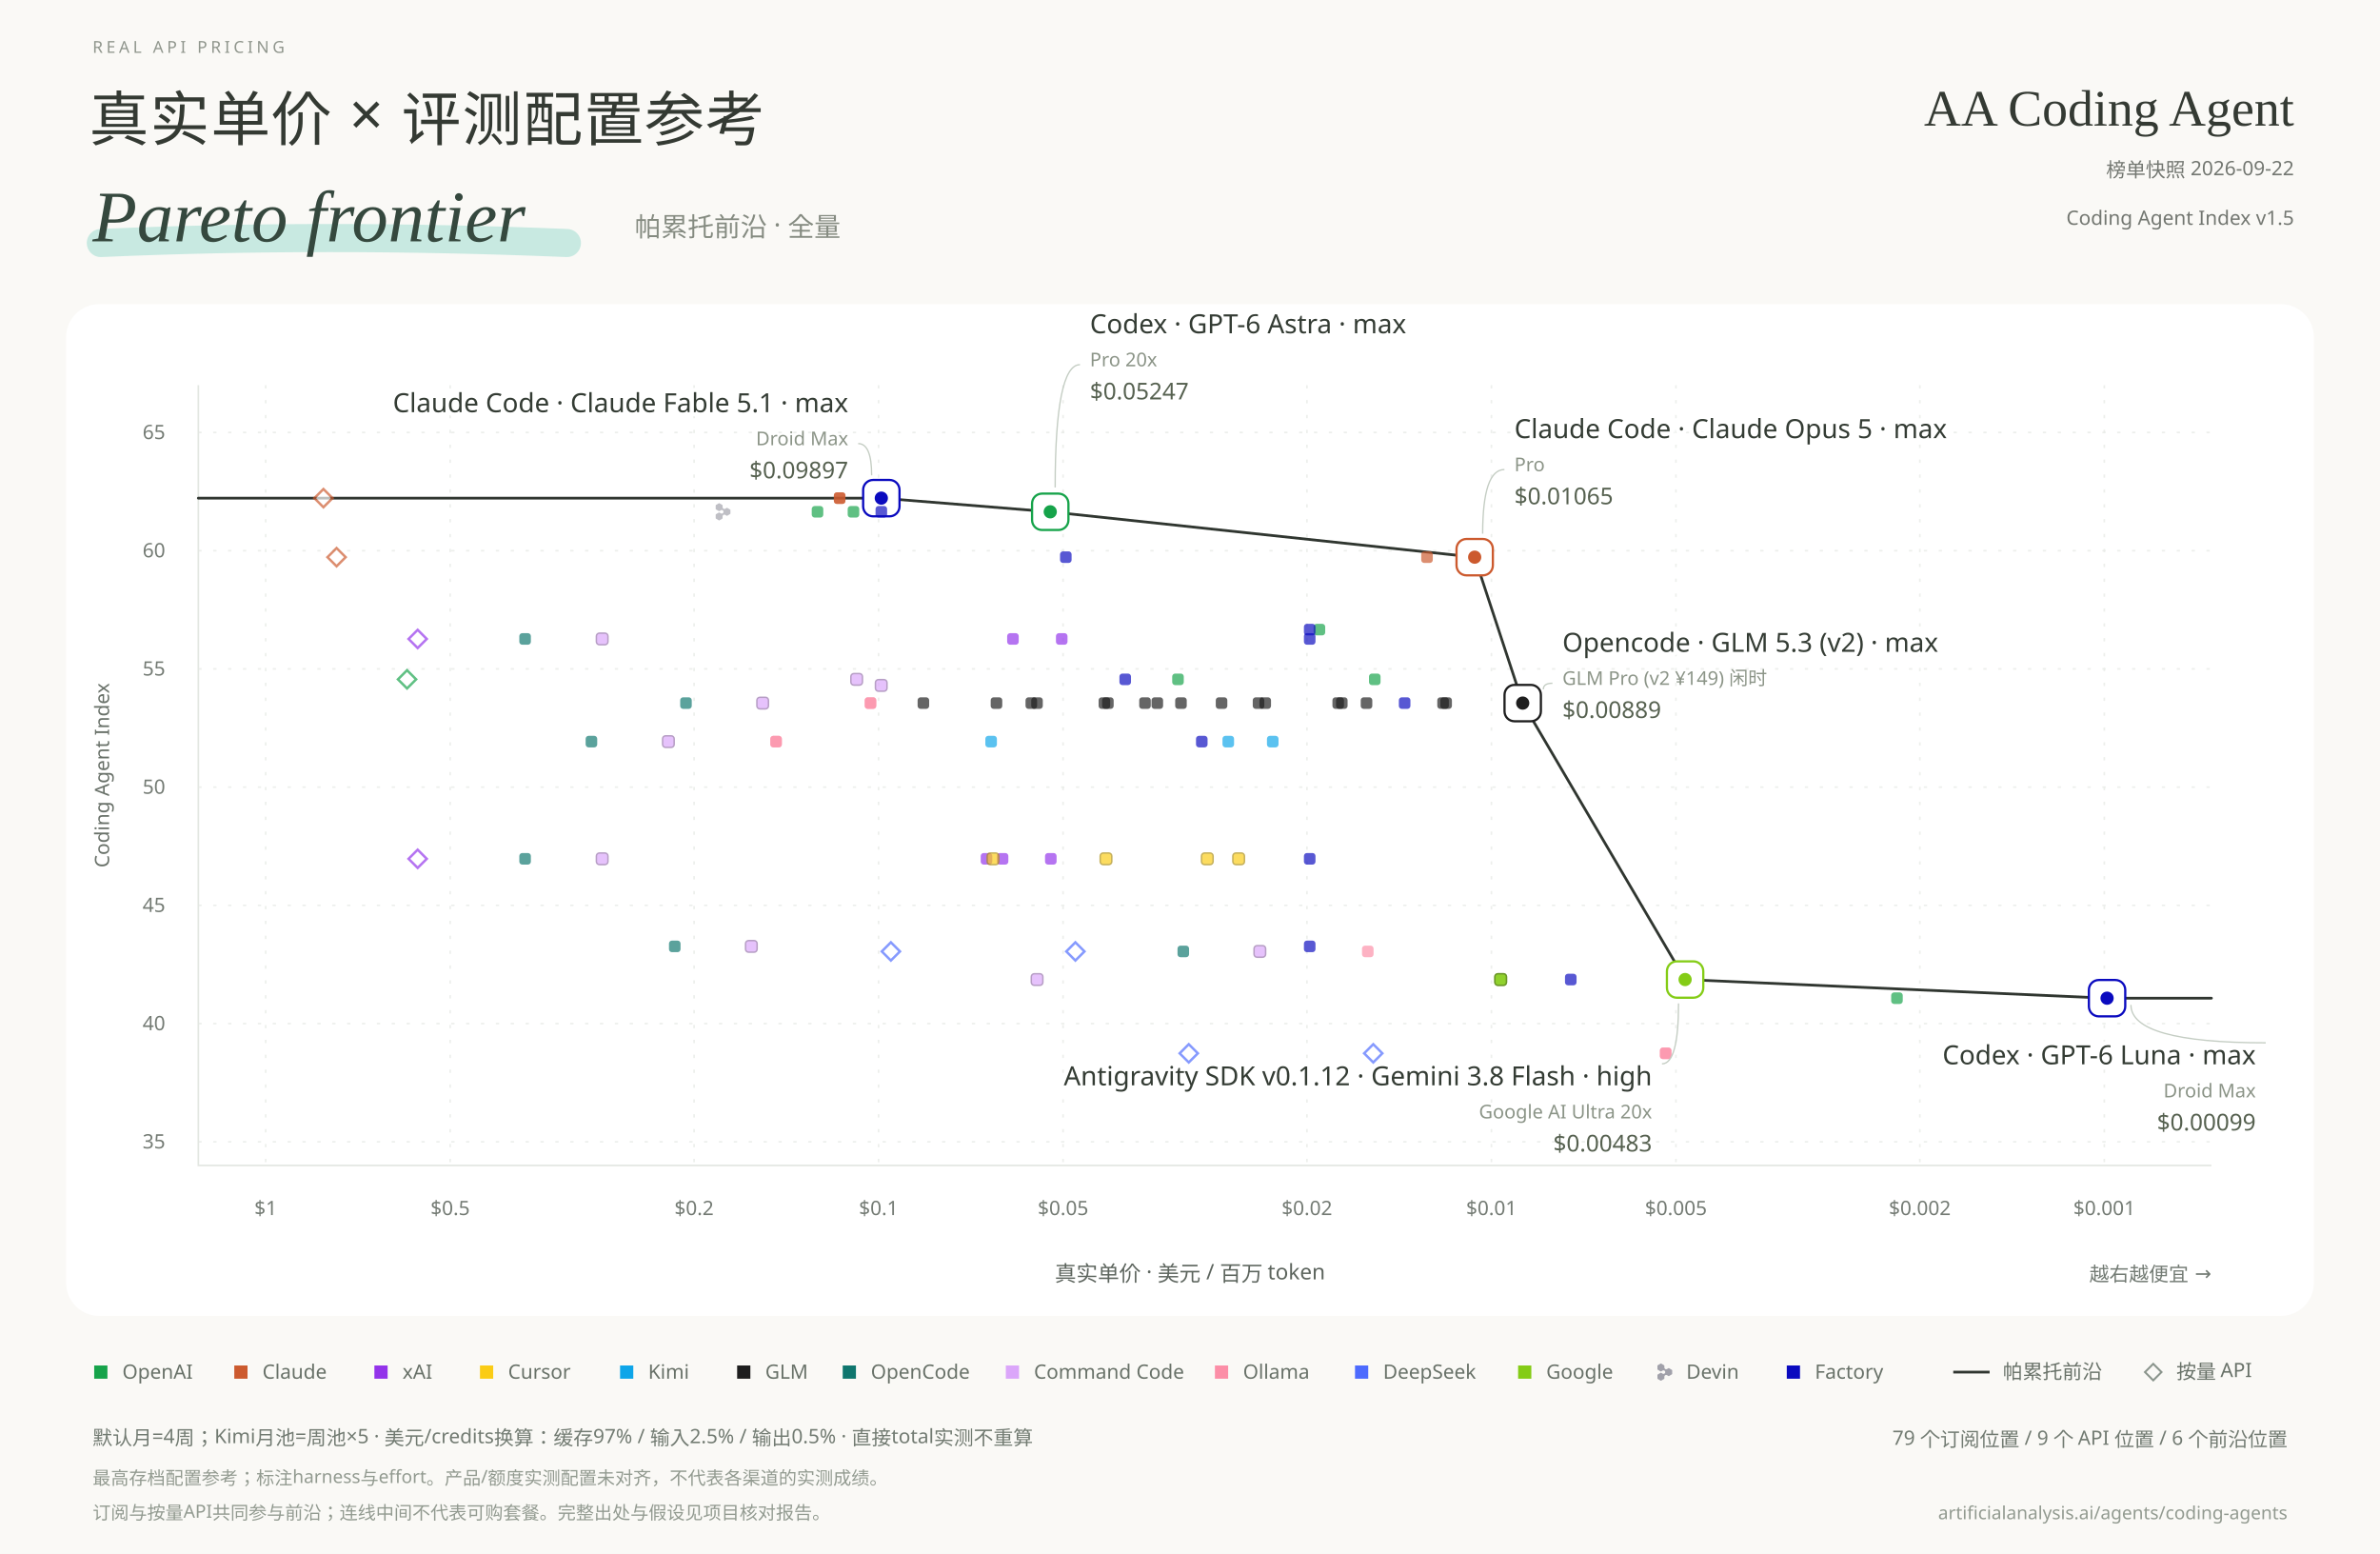
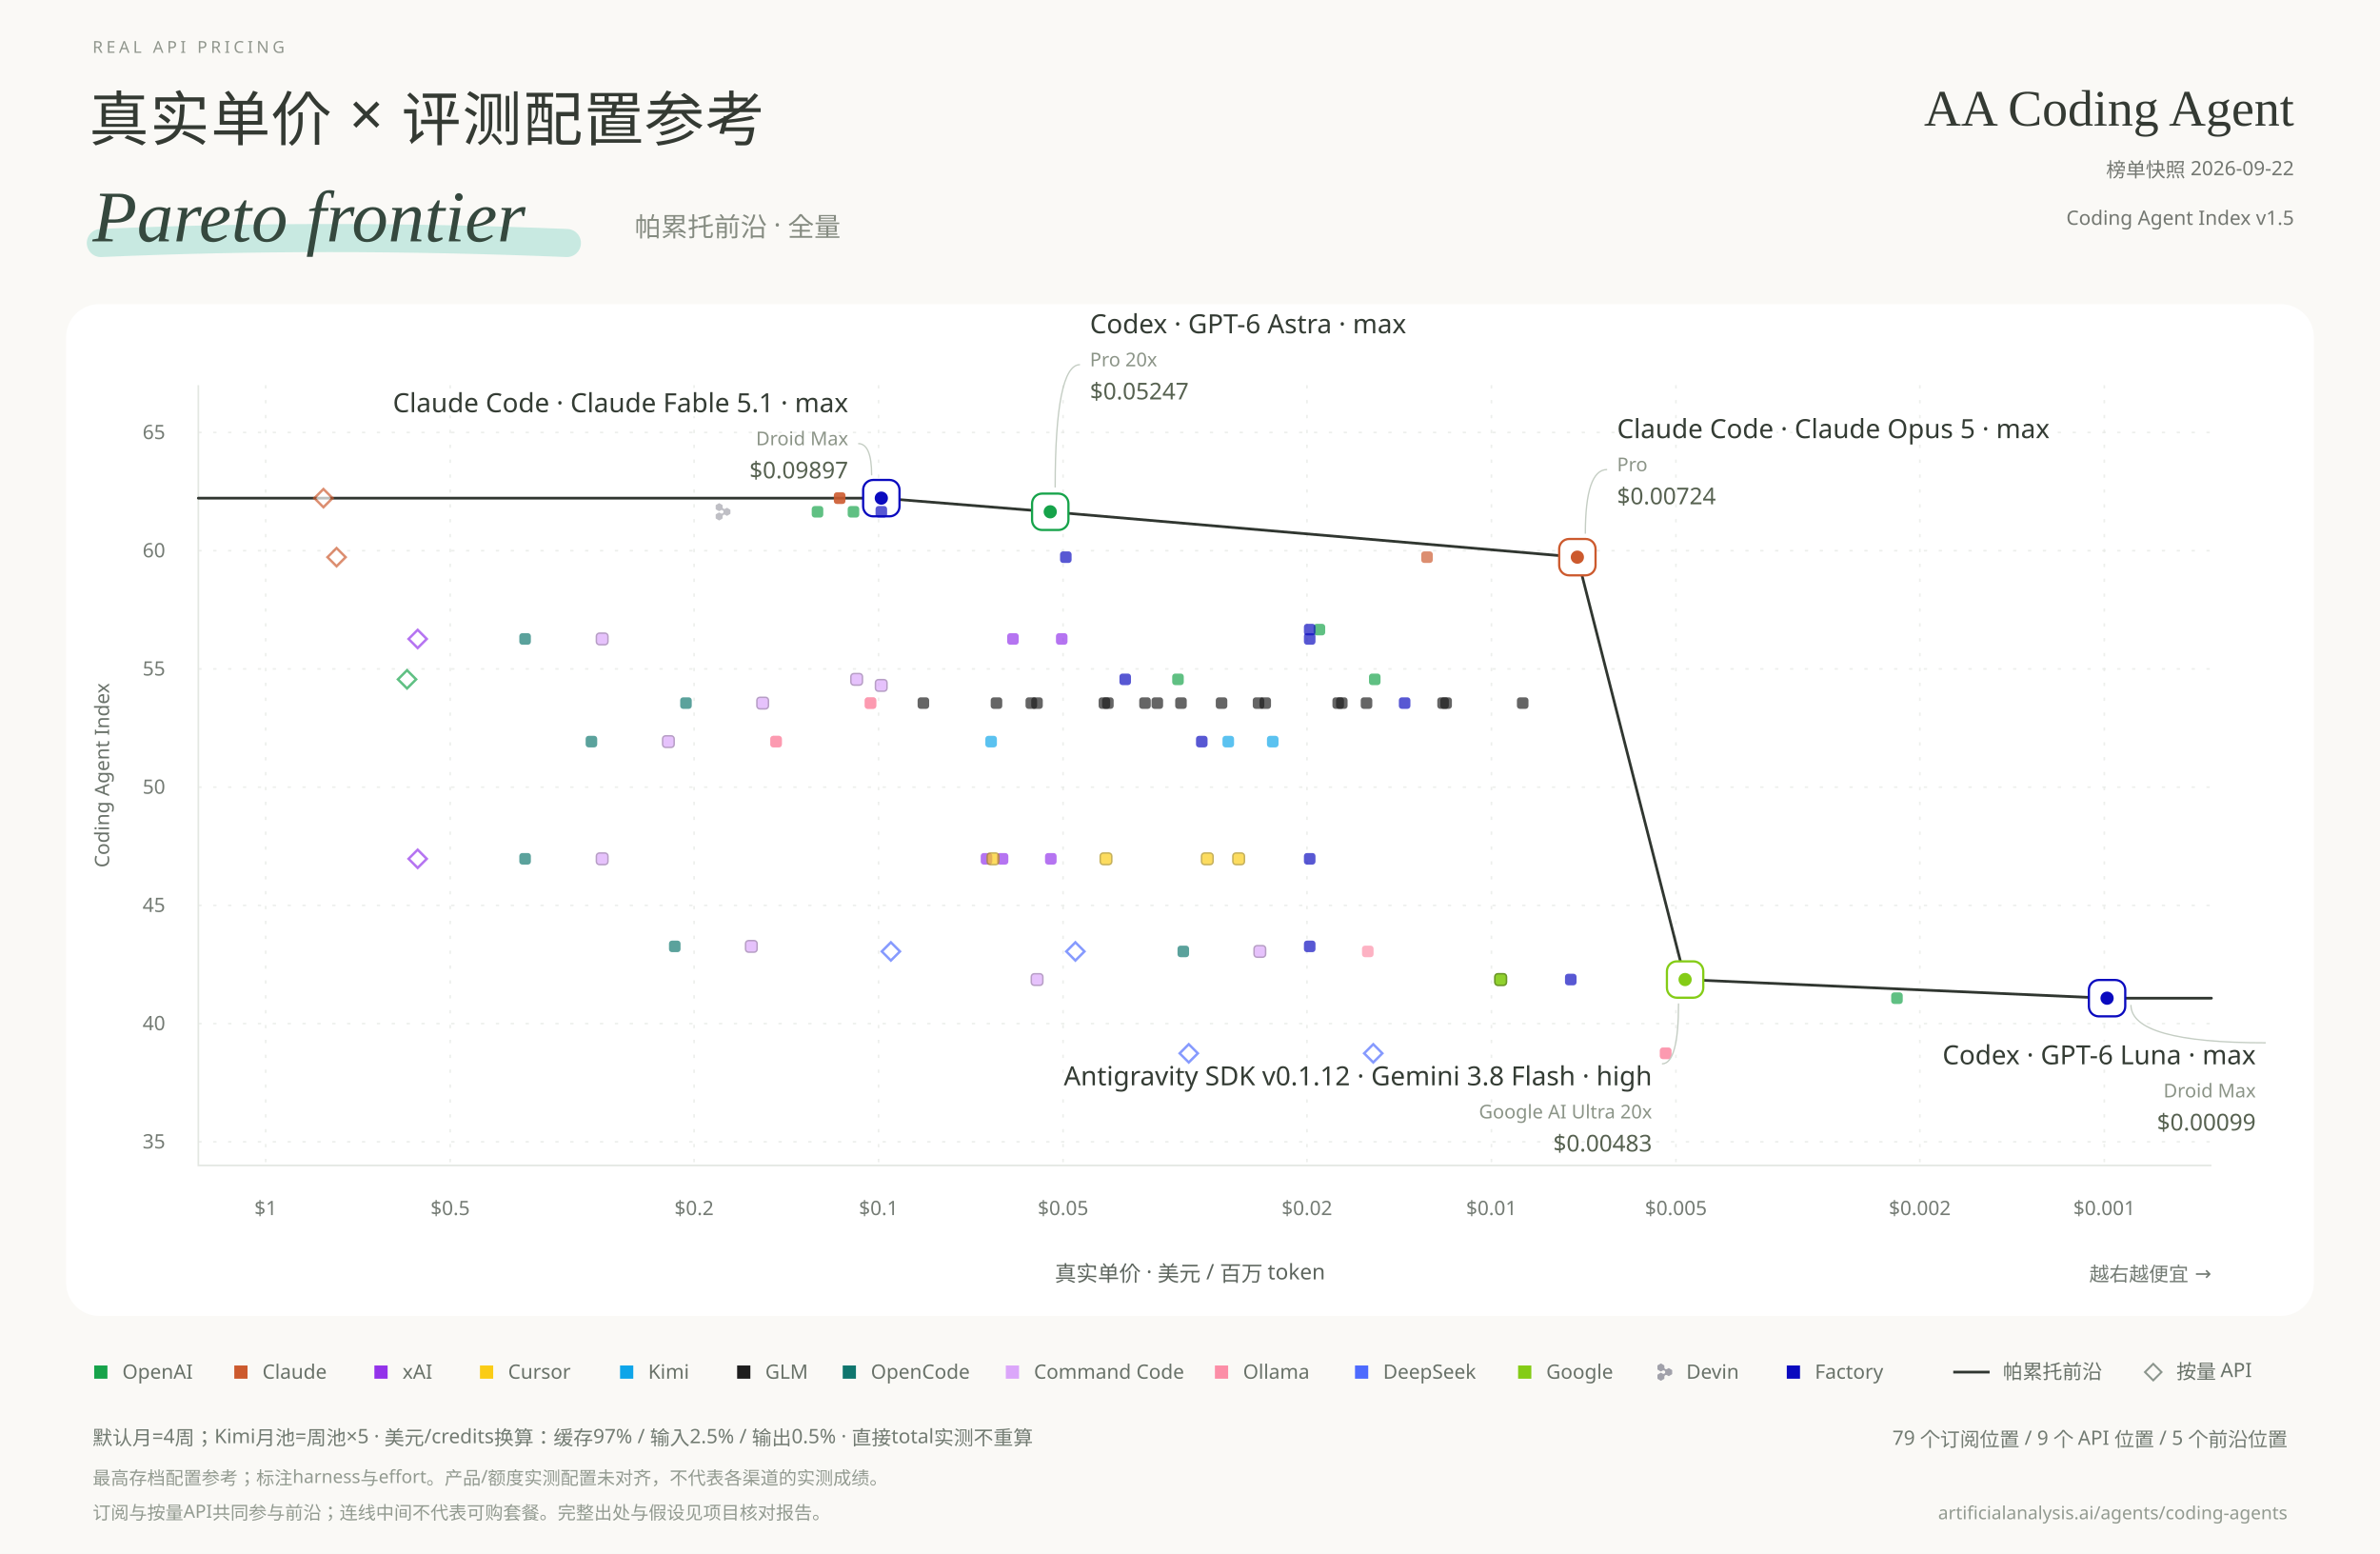
<svg xmlns="http://www.w3.org/2000/svg" width="1440" height="940" viewBox="0 0 1440 940" role="img" aria-labelledby="title desc">
  <style>text{font-family:"Microsoft YaHei","Segoe UI",sans-serif} .serif{font-family:"Times New Roman",serif} .number{font-family:"Segoe UI",sans-serif;font-variant-numeric:tabular-nums} .label-name{paint-order:stroke;stroke:#fff;stroke-width:5px;stroke-linejoin:round} .point:hover{opacity:1}</style>
  <rect width="1440" height="940" fill="#FAF9F6" />
  <text x="56.000" y="32.000" font-size="10" fill="#90968D" text-anchor="start" font-weight="400" letter-spacing="2.1">REAL API PRICING</text>
  <text x="54.000" y="85.000" font-size="36" fill="#343A33" text-anchor="start" font-weight="300" letter-spacing=".8">真实单价 × 评测配置参考</text>
  <path d="M61 147 Q197 141 343 147" stroke="#9FDDD0" stroke-width="17" stroke-linecap="round" opacity=".55" fill="none" />
  <text x="56.000" y="146.000" font-size="44" fill="#35483E" text-anchor="start" font-weight="400" class="serif" font-style="italic">Pareto frontier</text>
  <text x="384.000" y="143.000" font-size="16" fill="#858B81" text-anchor="start" font-weight="300">帕累托前沿 · 全量</text>
  <text x="1388.000" y="76.000" font-size="31" fill="#343A33" text-anchor="end" font-weight="400" class="serif">AA Coding Agent</text>
  <text x="1388.000" y="107.000" font-size="12" fill="#737771" text-anchor="end" font-weight="400">榜单快照  2026-09-22</text>
  <text x="1388.000" y="136.000" font-size="12" fill="#737771" text-anchor="end" font-weight="400">Coding Agent Index v1.5</text>
  <rect x="40" y="184" width="1360" height="612" rx="20" fill="#FFFFFF" />
  <path d="M1273.198 233V705" stroke="#E8EBE7" stroke-dasharray="2 7" opacity=".8" />
  <text x="1273.198" y="735.000" font-size="12" fill="#747B74" text-anchor="middle" font-weight="400" class="number">$0.001</text>
  <path d="M1161.573 233V705" stroke="#E8EBE7" stroke-dasharray="2 7" opacity=".8" />
  <text x="1161.573" y="735.000" font-size="12" fill="#747B74" text-anchor="middle" font-weight="400" class="number">$0.002</text>
  <path d="M1014.011 233V705" stroke="#E8EBE7" stroke-dasharray="2 7" opacity=".8" />
  <text x="1014.011" y="735.000" font-size="12" fill="#747B74" text-anchor="middle" font-weight="400" class="number">$0.005</text>
  <path d="M902.385 233V705" stroke="#E8EBE7" stroke-dasharray="2 7" opacity=".8" />
  <text x="902.385" y="735.000" font-size="12" fill="#747B74" text-anchor="middle" font-weight="400" class="number">$0.01</text>
  <path d="M790.759 233V705" stroke="#E8EBE7" stroke-dasharray="2 7" opacity=".8" />
  <text x="790.759" y="735.000" font-size="12" fill="#747B74" text-anchor="middle" font-weight="400" class="number">$0.02</text>
  <path d="M643.198 233V705" stroke="#E8EBE7" stroke-dasharray="2 7" opacity=".8" />
  <text x="643.198" y="735.000" font-size="12" fill="#747B74" text-anchor="middle" font-weight="400" class="number">$0.05</text>
  <path d="M531.572 233V705" stroke="#E8EBE7" stroke-dasharray="2 7" opacity=".8" />
  <text x="531.572" y="735.000" font-size="12" fill="#747B74" text-anchor="middle" font-weight="400" class="number">$0.1</text>
  <path d="M419.946 233V705" stroke="#E8EBE7" stroke-dasharray="2 7" opacity=".8" />
  <text x="419.946" y="735.000" font-size="12" fill="#747B74" text-anchor="middle" font-weight="400" class="number">$0.2</text>
  <path d="M272.384 233V705" stroke="#E8EBE7" stroke-dasharray="2 7" opacity=".8" />
  <text x="272.384" y="735.000" font-size="12" fill="#747B74" text-anchor="middle" font-weight="400" class="number">$0.5</text>
  <path d="M160.758 233V705" stroke="#E8EBE7" stroke-dasharray="2 7" opacity=".8" />
  <text x="160.758" y="735.000" font-size="12" fill="#747B74" text-anchor="middle" font-weight="400" class="number">$1</text>
  <path d="M120 690.697H1338" stroke="#E8EBE7" stroke-dasharray="2 7" opacity=".8" />
  <text x="100.000" y="694.697" font-size="12" fill="#747B74" text-anchor="end" font-weight="400" class="number">35</text>
  <path d="M120 619.182H1338" stroke="#E8EBE7" stroke-dasharray="2 7" opacity=".8" />
  <text x="100.000" y="623.182" font-size="12" fill="#747B74" text-anchor="end" font-weight="400" class="number">40</text>
  <path d="M120 547.667H1338" stroke="#E8EBE7" stroke-dasharray="2 7" opacity=".8" />
  <text x="100.000" y="551.667" font-size="12" fill="#747B74" text-anchor="end" font-weight="400" class="number">45</text>
  <path d="M120 476.152H1338" stroke="#E8EBE7" stroke-dasharray="2 7" opacity=".8" />
  <text x="100.000" y="480.152" font-size="12" fill="#747B74" text-anchor="end" font-weight="400" class="number">50</text>
  <path d="M120 404.636H1338" stroke="#E8EBE7" stroke-dasharray="2 7" opacity=".8" />
  <text x="100.000" y="408.636" font-size="12" fill="#747B74" text-anchor="end" font-weight="400" class="number">55</text>
  <path d="M120 333.121H1338" stroke="#E8EBE7" stroke-dasharray="2 7" opacity=".8" />
  <text x="100.000" y="337.121" font-size="12" fill="#747B74" text-anchor="end" font-weight="400" class="number">60</text>
  <path d="M120 261.606H1338" stroke="#E8EBE7" stroke-dasharray="2 7" opacity=".8" />
  <text x="100.000" y="265.606" font-size="12" fill="#747B74" text-anchor="end" font-weight="400" class="number">65</text>
  <path d="M120 233V705H1338" fill="none" stroke="#E3E7E2" />
  <text x="66.000" y="469.000" font-size="12" fill="#697169" text-anchor="middle" font-weight="400" transform="rotate(-90 66 469.0)">Coding Agent Index</text>
  <text x="720.000" y="775.000" font-size="13" fill="#5D655E" text-anchor="middle" font-weight="400">真实单价 · 美元 / 百万 token</text>
  <text x="1338.000" y="775.000" font-size="12" fill="#737B74" text-anchor="end" font-weight="400">越右越便宜 →</text>
-   <path id="frontier" d="M120.000,301.333 L533.238,301.333 L635.445,309.593 L892.249,337.035 L921.300,425.307 L1019.559,592.532 L1274.865,603.815 L1338.000,603.815" fill="none" stroke="#303630" stroke-width="1.65" stroke-linecap="round" stroke-linejoin="round" />
+   <path id="frontier" d="M120.000,301.333 L533.238,301.333 L635.445,309.593 L954.371,337.035 L1019.559,592.532 L1274.865,603.815 L1338.000,603.815" fill="none" stroke="#303630" stroke-width="1.65" stroke-linecap="round" stroke-linejoin="round" />
  <g class="point" data-billing="subscription" data-frontier="false" data-price="0.032467532" data-score="54.5591" data-x="712.733" data-y="410.943" transform="translate(712.733 410.943)">
    <rect x="-3.5" y="-3.5" width="7" height="7" rx="1.8" fill="#16A34A" opacity=".68" />
  </g>
  <g class="point" data-billing="subscription" data-frontier="false" data-price="0.015501473" data-score="54.5591" data-x="831.792" data-y="410.943" transform="translate(831.792 410.943)">
    <rect x="-3.5" y="-3.5" width="7" height="7" rx="1.8" fill="#16A34A" opacity=".68" />
  </g>
  <g class="point" data-billing="subscription" data-frontier="false" data-price="0.12578616" data-score="61.645" data-x="494.626" data-y="309.593" transform="translate(494.626 309.593)">
    <rect x="-3.5" y="-3.5" width="7" height="7" rx="1.8" fill="#16A34A" opacity=".68" />
  </g>
  <g class="point" data-billing="subscription" data-frontier="false" data-price="0.019083969" data-score="56.6626" data-x="798.309" data-y="380.856" transform="translate(798.309 380.856)">
    <rect x="-3.5" y="-3.5" width="7" height="7" rx="1.8" fill="#16A34A" opacity=".68" />
  </g>
  <g class="point" data-billing="subscription" data-frontier="false" data-price="0.0021793614" data-score="41.0744" data-x="1147.741" data-y="603.815" transform="translate(1147.741 603.815)">
    <rect x="-3.5" y="-3.5" width="7" height="7" rx="1.8" fill="#16A34A" opacity=".68" />
  </g>
  <g class="point" data-billing="subscription" data-frontier="true" data-price="0.052465897" data-score="61.645" data-x="635.445" data-y="309.593" transform="translate(635.445 309.593)">
    <rect x="-11" y="-11" width="22" height="22" rx="6" fill="#FFF" stroke="#16A34A" stroke-width="1.35" />
    <circle r="4" fill="#16A34A" />
  </g>
  <g class="point" data-billing="subscription" data-frontier="false" data-price="0.1793722" data-score="61.645" data-x="437.476" data-y="309.593" transform="translate(437.476 309.593)">
    <path transform="translate(-4.46 -5.23) scale(0.091)" d="M0 38.652V14.835C7.06768e-06 13.788 0.546 12.821 1.431 12.298L21.581 0.393C22.467 -0.131 23.558 -0.131 24.444 0.393L44.594 12.298C45.48 12.821 46.025 13.788 46.025 14.835V26.998C46.114 31.04 48.201 34.938 51.872 37.108C55.544 39.277 59.886 39.178 63.351 37.235L73.644 31.153C74.53 30.63 75.621 30.63 76.507 31.153L96.657 43.058C97.543 43.582 98.088 44.549 98.088 45.596V69.406C98.088 70.453 97.543 71.42 96.657 71.943L76.507 83.849C75.621 84.372 74.53 84.372 73.644 83.849L63.434 77.816C59.956 75.828 55.574 75.71 51.873 77.896C48.202 80.065 46.115 83.963 46.026 88.005V100.165C46.026 101.212 45.48 102.179 44.595 102.702L24.445 114.607C23.559 115.131 22.468 115.131 21.582 114.607L1.432 102.702C0.547 102.179 0.001 101.212 0.001 100.165V76.355C0.001 75.308 0.547 74.341 1.432 73.817L21.582 61.912C22.468 61.389 23.559 61.389 24.445 61.912L34.762 68.008C38.222 69.937 42.553 70.031 46.215 67.867C49.916 65.68 52.006 61.737 52.063 57.66C51.975 53.619 49.887 49.303 46.216 47.133C42.545 44.964 38.202 45.063 34.737 47.006L24.397 53.15C23.507 53.679 22.409 53.678 21.52 53.149L1.423 41.184C0.542 40.66 -7.06754e-06 39.695 0 38.652Z" fill="#A1A1AA" opacity="0.68" />
  </g>
  <g class="point" data-billing="subscription" data-frontier="false" data-price="0.0096570048" data-score="41.8632" data-x="908.006" data-y="592.532" transform="translate(908.006 592.532)">
    <rect x="-3.5" y="-3.5" width="7" height="7" rx="1.8" fill="#84CC16" opacity=".68" stroke="#5A8B0F" stroke-width=".9" />
  </g>
  <g class="point" data-billing="subscription" data-frontier="false" data-price="0.0096608696" data-score="41.8632" data-x="907.941" data-y="592.532" transform="translate(907.941 592.532)">
    <rect x="-3.5" y="-3.5" width="7" height="7" rx="1.8" fill="#84CC16" opacity=".68" stroke="#5A8B0F" stroke-width=".9" />
  </g>
  <g class="point" data-billing="subscription" data-frontier="true" data-price="0.0048306763" data-score="41.8632" data-x="1019.559" data-y="592.532" transform="translate(1019.559 592.532)">
    <rect x="-11" y="-11" width="22" height="22" rx="6" fill="#FFF" stroke="#84CC16" stroke-width="1.35" />
    <circle r="4" fill="#84CC16" />
  </g>
-   <g class="point" data-billing="subscription" data-frontier="true" data-price="0.010649627" data-score="59.7264" data-x="892.249" data-y="337.035" transform="translate(892.249 337.035)">
+   <g class="point" data-billing="subscription" data-frontier="true" data-price="0.0072411296" data-score="59.7264" data-x="954.371" data-y="337.035" transform="translate(954.371 337.035)">
    <rect x="-11" y="-11" width="22" height="22" rx="6" fill="#FFF" stroke="#CC5A2E" stroke-width="1.35" />
    <circle r="4" fill="#CC5A2E" />
  </g>
  <g class="point" data-billing="subscription" data-frontier="false" data-price="0.012738854" data-score="59.7264" data-x="863.401" data-y="337.035" transform="translate(863.401 337.035)">
    <rect x="-3.5" y="-3.5" width="7" height="7" rx="1.8" fill="#CC5A2E" opacity=".68" />
  </g>
  <g class="point" data-billing="subscription" data-frontier="false" data-price="0.11574074" data-score="62.2225" data-x="508.030" data-y="301.333" transform="translate(508.030 301.333)">
    <rect x="-3.5" y="-3.5" width="7" height="7" rx="1.8" fill="#CC5A2E" opacity=".68" />
  </g>
  <g class="point" data-billing="subscription" data-frontier="false" data-price="0.062761506" data-score="46.969" data-x="606.590" data-y="519.504" transform="translate(606.590 519.504)">
    <rect x="-3.5" y="-3.5" width="7" height="7" rx="1.8" fill="#9333EA" opacity=".68" />
  </g>
  <g class="point" data-billing="subscription" data-frontier="false" data-price="0.052356021" data-score="46.969" data-x="635.783" data-y="519.504" transform="translate(635.783 519.504)">
    <rect x="-3.5" y="-3.5" width="7" height="7" rx="1.8" fill="#9333EA" opacity=".68" />
  </g>
  <g class="point" data-billing="subscription" data-frontier="false" data-price="0.066666667" data-score="46.969" data-x="596.869" data-y="519.504" transform="translate(596.869 519.504)">
    <rect x="-3.5" y="-3.5" width="7" height="7" rx="1.8" fill="#9333EA" opacity=".68" />
  </g>
  <g class="point" data-billing="subscription" data-frontier="false" data-price="0.060362173" data-score="56.26764360706693" data-x="612.867" data-y="386.505" transform="translate(612.867 386.505)">
    <rect x="-3.5" y="-3.5" width="7" height="7" rx="1.8" fill="#9333EA" opacity=".68" />
  </g>
  <g class="point" data-billing="subscription" data-frontier="false" data-price="0.050251256" data-score="56.26764360706693" data-x="642.390" data-y="386.505" transform="translate(642.390 386.505)">
    <rect x="-3.5" y="-3.5" width="7" height="7" rx="1.8" fill="#9333EA" opacity=".68" />
  </g>
  <g class="point" data-billing="subscription" data-frontier="false" data-price="0.025849813" data-score="46.969" data-x="749.440" data-y="519.504" transform="translate(749.440 519.504)">
    <rect x="-3.5" y="-3.5" width="7" height="7" rx="1.8" fill="#FACC15" opacity=".68" stroke="#AA8B0E" stroke-width=".9" />
  </g>
  <g class="point" data-billing="subscription" data-frontier="false" data-price="0.065061809" data-score="46.969" data-x="600.793" data-y="519.504" transform="translate(600.793 519.504)">
    <rect x="-3.5" y="-3.5" width="7" height="7" rx="1.8" fill="#FACC15" opacity=".68" stroke="#AA8B0E" stroke-width=".9" />
  </g>
  <g class="point" data-billing="subscription" data-frontier="false" data-price="0.042553191" data-score="46.969" data-x="669.169" data-y="519.504" transform="translate(669.169 519.504)">
    <rect x="-3.5" y="-3.5" width="7" height="7" rx="1.8" fill="#FACC15" opacity=".68" stroke="#AA8B0E" stroke-width=".9" />
  </g>
  <g class="point" data-billing="subscription" data-frontier="false" data-price="0.029081039" data-score="46.969" data-x="730.472" data-y="519.504" transform="translate(730.472 519.504)">
    <rect x="-3.5" y="-3.5" width="7" height="7" rx="1.8" fill="#FACC15" opacity=".68" stroke="#AA8B0E" stroke-width=".9" />
  </g>
  <g class="point" data-billing="subscription" data-frontier="false" data-price="0.026878015" data-score="51.9259" data-x="743.159" data-y="448.605" transform="translate(743.159 448.605)">
    <rect x="-3.5" y="-3.5" width="7" height="7" rx="1.8" fill="#0EA5E9" opacity=".68" />
  </g>
  <g class="point" data-billing="subscription" data-frontier="false" data-price="0.065517241" data-score="51.9259" data-x="599.669" data-y="448.605" transform="translate(599.669 448.605)">
    <rect x="-3.5" y="-3.5" width="7" height="7" rx="1.8" fill="#0EA5E9" opacity=".68" />
  </g>
  <g class="point" data-billing="subscription" data-frontier="false" data-price="0.022742936" data-score="51.9259" data-x="770.062" data-y="448.605" transform="translate(770.062 448.605)">
    <rect x="-3.5" y="-3.5" width="7" height="7" rx="1.8" fill="#0EA5E9" opacity=".68" />
  </g>
  <g class="point" data-billing="subscription" data-frontier="false" data-price="0.084502269" data-score="53.5548" data-x="558.690" data-y="425.307" transform="translate(558.690 425.307)">
    <rect x="-3.5" y="-3.5" width="7" height="7" rx="1.8" fill="#1E1E1E" opacity=".68" />
  </g>
  <g class="point" data-billing="subscription" data-frontier="false" data-price="0.056334846" data-score="53.5548" data-x="623.987" data-y="425.307" transform="translate(623.987 425.307)">
    <rect x="-3.5" y="-3.5" width="7" height="7" rx="1.8" fill="#1E1E1E" opacity=".68" />
  </g>
  <g class="point" data-billing="subscription" data-frontier="false" data-price="0.042251135" data-score="53.5548" data-x="670.316" data-y="425.307" transform="translate(670.316 425.307)">
    <rect x="-3.5" y="-3.5" width="7" height="7" rx="1.8" fill="#1E1E1E" opacity=".68" />
  </g>
  <g class="point" data-billing="subscription" data-frontier="false" data-price="0.035089925" data-score="53.5548" data-x="700.224" data-y="425.307" transform="translate(700.224 425.307)">
    <rect x="-3.5" y="-3.5" width="7" height="7" rx="1.8" fill="#1E1E1E" opacity=".68" />
  </g>
  <g class="point" data-billing="subscription" data-frontier="false" data-price="0.023393284" data-score="53.5548" data-x="765.521" data-y="425.307" transform="translate(765.521 425.307)">
    <rect x="-3.5" y="-3.5" width="7" height="7" rx="1.8" fill="#1E1E1E" opacity=".68" />
  </g>
  <g class="point" data-billing="subscription" data-frontier="false" data-price="0.017544963" data-score="53.5548" data-x="811.850" data-y="425.307" transform="translate(811.850 425.307)">
    <rect x="-3.5" y="-3.5" width="7" height="7" rx="1.8" fill="#1E1E1E" opacity=".68" />
  </g>
  <g class="point" data-billing="subscription" data-frontier="false" data-price="0.064212177" data-score="53.5548" data-x="602.910" data-y="425.307" transform="translate(602.910 425.307)">
    <rect x="-3.5" y="-3.5" width="7" height="7" rx="1.8" fill="#1E1E1E" opacity=".68" />
  </g>
  <g class="point" data-billing="subscription" data-frontier="false" data-price="0.042808118" data-score="53.5548" data-x="668.207" data-y="425.307" transform="translate(668.207 425.307)">
    <rect x="-3.5" y="-3.5" width="7" height="7" rx="1.8" fill="#1E1E1E" opacity=".68" />
  </g>
  <g class="point" data-billing="subscription" data-frontier="false" data-price="0.032106088" data-score="53.5548" data-x="714.536" data-y="425.307" transform="translate(714.536 425.307)">
    <rect x="-3.5" y="-3.5" width="7" height="7" rx="1.8" fill="#1E1E1E" opacity=".68" />
  </g>
  <g class="point" data-billing="subscription" data-frontier="false" data-price="0.01778367" data-score="53.5548" data-x="809.674" data-y="425.307" transform="translate(809.674 425.307)">
    <rect x="-3.5" y="-3.5" width="7" height="7" rx="1.8" fill="#1E1E1E" opacity=".68" />
  </g>
  <g class="point" data-billing="subscription" data-frontier="false" data-price="0.01185578" data-score="53.5548" data-x="874.971" data-y="425.307" transform="translate(874.971 425.307)">
    <rect x="-3.5" y="-3.5" width="7" height="7" rx="1.8" fill="#1E1E1E" opacity=".68" />
  </g>
-   <g class="point" data-billing="subscription" data-frontier="true" data-price="0.0088918349" data-score="53.5548" data-x="921.300" data-y="425.307" transform="translate(921.300 425.307)">
-     <rect x="-11" y="-11" width="22" height="22" rx="6" fill="#FFF" stroke="#1E1E1E" stroke-width="1.35" />
-     <circle r="4" fill="#1E1E1E" />
+   <g class="point" data-billing="subscription" data-frontier="false" data-price="0.0088918349" data-score="53.5548" data-x="921.300" data-y="425.307" transform="translate(921.300 425.307)">
+     <rect x="-3.5" y="-3.5" width="7" height="7" rx="1.8" fill="#1E1E1E" opacity=".68" />
  </g>
  <g class="point" data-billing="subscription" data-frontier="false" data-price="0.055141311" data-score="53.5548" data-x="627.435" data-y="425.307" transform="translate(627.435 425.307)">
    <rect x="-3.5" y="-3.5" width="7" height="7" rx="1.8" fill="#1E1E1E" opacity=".68" />
  </g>
  <g class="point" data-billing="subscription" data-frontier="false" data-price="0.036752379" data-score="53.5548" data-x="692.770" data-y="425.307" transform="translate(692.770 425.307)">
    <rect x="-3.5" y="-3.5" width="7" height="7" rx="1.8" fill="#1E1E1E" opacity=".68" />
  </g>
  <g class="point" data-billing="subscription" data-frontier="false" data-price="0.027565877" data-score="53.5548" data-x="739.089" data-y="425.307" transform="translate(739.089 425.307)">
    <rect x="-3.5" y="-3.5" width="7" height="7" rx="1.8" fill="#1E1E1E" opacity=".68" />
  </g>
  <g class="point" data-billing="subscription" data-frontier="false" data-price="0.023990051" data-score="53.5548" data-x="761.464" data-y="425.307" transform="translate(761.464 425.307)">
    <rect x="-3.5" y="-3.5" width="7" height="7" rx="1.8" fill="#1E1E1E" opacity=".68" />
  </g>
  <g class="point" data-billing="subscription" data-frontier="false" data-price="0.015989671" data-score="53.5548" data-x="826.799" data-y="425.307" transform="translate(826.799 425.307)">
    <rect x="-3.5" y="-3.5" width="7" height="7" rx="1.8" fill="#1E1E1E" opacity=".68" />
  </g>
  <g class="point" data-billing="subscription" data-frontier="false" data-price="0.011992946" data-score="53.5548" data-x="873.118" data-y="425.307" transform="translate(873.118 425.307)">
    <rect x="-3.5" y="-3.5" width="7" height="7" rx="1.8" fill="#1E1E1E" opacity=".68" />
  </g>
  <g class="point" data-billing="subscription" data-frontier="false" data-price="0.37735849" data-score="46.969" data-x="317.704" data-y="519.504" transform="translate(317.704 519.504)">
    <rect x="-3.5" y="-3.5" width="7" height="7" rx="1.8" fill="#0F766E" opacity=".68" />
  </g>
  <g class="point" data-billing="subscription" data-frontier="false" data-price="0.37735849" data-score="56.26764360706693" data-x="317.704" data-y="386.505" transform="translate(317.704 386.505)">
    <rect x="-3.5" y="-3.5" width="7" height="7" rx="1.8" fill="#0F766E" opacity=".68" />
  </g>
  <g class="point" data-billing="subscription" data-frontier="false" data-price="0.20618557" data-score="53.5548" data-x="415.041" data-y="425.307" transform="translate(415.041 425.307)">
    <rect x="-3.5" y="-3.5" width="7" height="7" rx="1.8" fill="#0F766E" opacity=".68" />
  </g>
  <g class="point" data-billing="subscription" data-frontier="false" data-price="0.29411765" data-score="51.9259" data-x="357.838" data-y="448.605" transform="translate(357.838 448.605)">
    <rect x="-3.5" y="-3.5" width="7" height="7" rx="1.8" fill="#0F766E" opacity=".68" />
  </g>
  <g class="point" data-billing="subscription" data-frontier="false" data-price="0.21505376" data-score="43.2653" data-x="408.259" data-y="572.478" transform="translate(408.259 572.478)">
    <rect x="-3.5" y="-3.5" width="7" height="7" rx="1.8" fill="#0F766E" opacity=".68" />
  </g>
  <g class="point" data-billing="subscription" data-frontier="false" data-price="0.031826862" data-score="43.052" data-x="715.942" data-y="575.529" transform="translate(715.942 575.529)">
    <rect x="-3.5" y="-3.5" width="7" height="7" rx="1.8" fill="#0F766E" opacity=".68" />
  </g>
  <g class="point" data-billing="subscription" data-frontier="false" data-price="0.10857763" data-score="54.5591" data-x="518.319" data-y="410.943" transform="translate(518.319 410.943)">
    <rect x="-3.5" y="-3.5" width="7" height="7" rx="1.8" fill="#DBA6FA" opacity=".68" stroke="#9571AA" stroke-width=".9" />
  </g>
  <g class="point" data-billing="subscription" data-frontier="false" data-price="0.055126792" data-score="41.8632" data-x="627.478" data-y="592.532" transform="translate(627.478 592.532)">
    <rect x="-3.5" y="-3.5" width="7" height="7" rx="1.8" fill="#DBA6FA" opacity=".68" stroke="#9571AA" stroke-width=".9" />
  </g>
  <g class="point" data-billing="subscription" data-frontier="false" data-price="0.023872046" data-score="43.052" data-x="762.259" data-y="575.529" transform="translate(762.259 575.529)">
    <rect x="-3.5" y="-3.5" width="7" height="7" rx="1.8" fill="#DBA6FA" opacity=".68" stroke="#9571AA" stroke-width=".9" />
  </g>
  <g class="point" data-billing="subscription" data-frontier="false" data-price="0.16129032" data-score="43.2653" data-x="454.588" data-y="572.478" transform="translate(454.588 572.478)">
    <rect x="-3.5" y="-3.5" width="7" height="7" rx="1.8" fill="#DBA6FA" opacity=".68" stroke="#9571AA" stroke-width=".9" />
  </g>
  <g class="point" data-billing="subscription" data-frontier="false" data-price="0.28248588" data-score="56.26764360706693" data-x="364.336" data-y="386.505" transform="translate(364.336 386.505)">
    <rect x="-3.5" y="-3.5" width="7" height="7" rx="1.8" fill="#DBA6FA" opacity=".68" stroke="#9571AA" stroke-width=".9" />
  </g>
  <g class="point" data-billing="subscription" data-frontier="false" data-price="0.15455951" data-score="53.5548" data-x="461.452" data-y="425.307" transform="translate(461.452 425.307)">
    <rect x="-3.5" y="-3.5" width="7" height="7" rx="1.8" fill="#DBA6FA" opacity=".68" stroke="#9571AA" stroke-width=".9" />
  </g>
  <g class="point" data-billing="subscription" data-frontier="false" data-price="0.099009901" data-score="54.3027" data-x="533.174" data-y="414.610" transform="translate(533.174 414.610)">
    <rect x="-3.5" y="-3.5" width="7" height="7" rx="1.8" fill="#DBA6FA" opacity=".68" stroke="#9571AA" stroke-width=".9" />
  </g>
  <g class="point" data-billing="subscription" data-frontier="false" data-price="0.22026432" data-score="51.9259" data-x="404.403" data-y="448.605" transform="translate(404.403 448.605)">
    <rect x="-3.5" y="-3.5" width="7" height="7" rx="1.8" fill="#DBA6FA" opacity=".68" stroke="#9571AA" stroke-width=".9" />
  </g>
  <g class="point" data-billing="subscription" data-frontier="false" data-price="0.28248588" data-score="46.969" data-x="364.336" data-y="519.504" transform="translate(364.336 519.504)">
    <rect x="-3.5" y="-3.5" width="7" height="7" rx="1.8" fill="#DBA6FA" opacity=".68" stroke="#9571AA" stroke-width=".9" />
  </g>
  <g class="point" data-billing="subscription" data-frontier="false" data-price="0.0051966949" data-score="38.7425" data-x="1007.797" data-y="637.168" transform="translate(1007.797 637.168)">
    <rect x="-3.5" y="-3.5" width="7" height="7" rx="1.8" fill="#FC8EA7" opacity=".68" />
  </g>
  <g class="point" data-billing="subscription" data-frontier="false" data-price="0.015913431" data-score="43.052" data-x="827.568" data-y="575.529" transform="translate(827.568 575.529)">
    <rect x="-3.5" y="-3.5" width="7" height="7" rx="1.8" fill="#FC8EA7" opacity=".68" />
  </g>
  <g class="point" data-billing="subscription" data-frontier="false" data-price="0.10309278" data-score="53.5548" data-x="526.666" data-y="425.307" transform="translate(526.666 425.307)">
    <rect x="-3.5" y="-3.5" width="7" height="7" rx="1.8" fill="#FC8EA7" opacity=".68" />
  </g>
  <g class="point" data-billing="subscription" data-frontier="false" data-price="0.14695077" data-score="51.9259" data-x="469.582" data-y="448.605" transform="translate(469.582 448.605)">
    <rect x="-3.5" y="-3.5" width="7" height="7" rx="1.8" fill="#FC8EA7" opacity=".68" />
  </g>
  <g class="point" data-billing="subscription" data-frontier="false" data-price="0.0051966679" data-score="38.7425" data-x="1007.798" data-y="637.168" transform="translate(1007.798 637.168)">
    <rect x="-3.5" y="-3.5" width="7" height="7" rx="1.8" fill="#FC8EA7" opacity=".68" />
  </g>
  <g class="point" data-billing="subscription" data-frontier="false" data-price="0.10307153" data-score="53.5548" data-x="526.700" data-y="425.307" transform="translate(526.700 425.307)">
    <rect x="-3.5" y="-3.5" width="7" height="7" rx="1.8" fill="#FC8EA7" opacity=".68" />
  </g>
  <g class="point" data-billing="subscription" data-frontier="false" data-price="0.14699397" data-score="51.9259" data-x="469.535" data-y="448.605" transform="translate(469.535 448.605)">
    <rect x="-3.5" y="-3.5" width="7" height="7" rx="1.8" fill="#FC8EA7" opacity=".68" />
  </g>
  <g class="point" data-billing="subscription" data-frontier="false" data-price="0.11575414" data-score="62.2225" data-x="508.011" data-y="301.333" transform="translate(508.011 301.333)">
    <rect x="-3.5" y="-3.5" width="7" height="7" rx="1.8" fill="#CC5A2E" opacity=".68" />
  </g>
  <g class="point" data-billing="subscription" data-frontier="false" data-price="0.10989011" data-score="61.645" data-x="516.384" data-y="309.593" transform="translate(516.384 309.593)">
    <rect x="-3.5" y="-3.5" width="7" height="7" rx="1.8" fill="#16A34A" opacity=".68" />
  </g>
  <g class="point" data-billing="subscription" data-frontier="true" data-price="0.098970705" data-score="62.2225" data-x="533.238" data-y="301.333" transform="translate(533.238 301.333)">
    <rect x="-11" y="-11" width="22" height="22" rx="6" fill="#FFF" stroke="#0A0ABF" stroke-width="1.35" />
    <circle r="4" fill="#0A0ABF" />
  </g>
  <g class="point" data-billing="subscription" data-frontier="false" data-price="0.049485352" data-score="59.7264" data-x="644.864" data-y="337.035" transform="translate(644.864 337.035)">
    <rect x="-3.5" y="-3.5" width="7" height="7" rx="1.8" fill="#0A0ABF" opacity=".68" />
  </g>
  <g class="point" data-billing="subscription" data-frontier="false" data-price="0.098970705" data-score="61.645" data-x="533.238" data-y="309.593" transform="translate(533.238 309.593)">
    <rect x="-3.5" y="-3.5" width="7" height="7" rx="1.8" fill="#0A0ABF" opacity=".68" />
  </g>
  <g class="point" data-billing="subscription" data-frontier="false" data-price="0.019794141" data-score="56.6626" data-x="792.425" data-y="380.856" transform="translate(792.425 380.856)">
    <rect x="-3.5" y="-3.5" width="7" height="7" rx="1.8" fill="#0A0ABF" opacity=".68" />
  </g>
  <g class="point" data-billing="subscription" data-frontier="true" data-price="0.00098970705" data-score="41.0744" data-x="1274.865" data-y="603.815" transform="translate(1274.865 603.815)">
    <rect x="-11" y="-11" width="22" height="22" rx="6" fill="#FFF" stroke="#0A0ABF" stroke-width="1.35" />
    <circle r="4" fill="#0A0ABF" />
  </g>
  <g class="point" data-billing="subscription" data-frontier="false" data-price="0.039588282" data-score="54.5591" data-x="680.799" data-y="410.943" transform="translate(680.799 410.943)">
    <rect x="-3.5" y="-3.5" width="7" height="7" rx="1.8" fill="#0A0ABF" opacity=".68" />
  </g>
  <g class="point" data-billing="subscription" data-frontier="false" data-price="0.0074228029" data-score="41.8632" data-x="950.380" data-y="592.532" transform="translate(950.380 592.532)">
    <rect x="-3.5" y="-3.5" width="7" height="7" rx="1.8" fill="#0A0ABF" opacity=".68" />
  </g>
  <g class="point" data-billing="subscription" data-frontier="false" data-price="0.019794141" data-score="56.26764360706693" data-x="792.425" data-y="386.505" transform="translate(792.425 386.505)">
    <rect x="-3.5" y="-3.5" width="7" height="7" rx="1.8" fill="#0A0ABF" opacity=".68" />
  </g>
  <g class="point" data-billing="subscription" data-frontier="false" data-price="0.019794141" data-score="46.969" data-x="792.425" data-y="519.504" transform="translate(792.425 519.504)">
    <rect x="-3.5" y="-3.5" width="7" height="7" rx="1.8" fill="#0A0ABF" opacity=".68" />
  </g>
  <g class="point" data-billing="subscription" data-frontier="false" data-price="0.013855885" data-score="53.5548" data-x="849.865" data-y="425.307" transform="translate(849.865 425.307)">
    <rect x="-3.5" y="-3.5" width="7" height="7" rx="1.8" fill="#0A0ABF" opacity=".68" />
  </g>
  <g class="point" data-billing="subscription" data-frontier="false" data-price="0.029691211" data-score="51.9259" data-x="727.128" data-y="448.605" transform="translate(727.128 448.605)">
    <rect x="-3.5" y="-3.5" width="7" height="7" rx="1.8" fill="#0A0ABF" opacity=".68" />
  </g>
  <g class="point" data-billing="subscription" data-frontier="false" data-price="0.019794141" data-score="43.2653" data-x="792.425" data-y="572.478" transform="translate(792.425 572.478)">
    <rect x="-3.5" y="-3.5" width="7" height="7" rx="1.8" fill="#0A0ABF" opacity=".68" />
  </g>
  <g class="point" data-billing="metered" data-frontier="false" data-price="0.01559" data-score="38.7425" data-x="830.875" data-y="637.168" transform="translate(830.875 637.168)">
    <path d="M0 -5.5L5.5 0 0 5.5 -5.5 0Z" fill="white" stroke="#4D6BFE" stroke-width="1.5" opacity=".68" />
  </g>
  <g class="point" data-billing="metered" data-frontier="false" data-price="0.03118" data-score="38.7425" data-x="719.249" data-y="637.168" transform="translate(719.249 637.168)">
    <path d="M0 -5.5L5.5 0 0 5.5 -5.5 0Z" fill="white" stroke="#4D6BFE" stroke-width="1.5" opacity=".68" />
  </g>
  <g class="point" data-billing="metered" data-frontier="false" data-price="0.04774" data-score="43.052" data-x="650.646" data-y="575.529" transform="translate(650.646 575.529)">
    <path d="M0 -5.5L5.5 0 0 5.5 -5.5 0Z" fill="white" stroke="#4D6BFE" stroke-width="1.5" opacity=".68" />
  </g>
  <g class="point" data-billing="metered" data-frontier="false" data-price="0.09548" data-score="43.052" data-x="539.020" data-y="575.529" transform="translate(539.020 575.529)">
    <path d="M0 -5.5L5.5 0 0 5.5 -5.5 0Z" fill="white" stroke="#4D6BFE" stroke-width="1.5" opacity=".68" />
  </g>
  <g class="point" data-billing="metered" data-frontier="false" data-price="0.588" data-score="54.5591" data-x="246.276" data-y="410.943" transform="translate(246.276 410.943)">
    <path d="M0 -5.5L5.5 0 0 5.5 -5.5 0Z" fill="white" stroke="#16A34A" stroke-width="1.5" opacity=".68" />
  </g>
  <g class="point" data-billing="metered" data-frontier="false" data-price="0.565" data-score="46.969" data-x="252.702" data-y="519.504" transform="translate(252.702 519.504)">
    <path d="M0 -5.5L5.5 0 0 5.5 -5.5 0Z" fill="white" stroke="#9333EA" stroke-width="1.5" opacity=".68" />
  </g>
  <g class="point" data-billing="metered" data-frontier="false" data-price="0.565" data-score="56.26764360706693" data-x="252.702" data-y="386.505" transform="translate(252.702 386.505)">
    <path d="M0 -5.5L5.5 0 0 5.5 -5.5 0Z" fill="white" stroke="#9333EA" stroke-width="1.5" opacity=".68" />
  </g>
  <g class="point" data-billing="metered" data-frontier="false" data-price="0.76625" data-score="59.7264" data-x="203.635" data-y="337.035" transform="translate(203.635 337.035)">
    <path d="M0 -5.5L5.5 0 0 5.5 -5.5 0Z" fill="white" stroke="#CC5A2E" stroke-width="1.5" opacity=".68" />
  </g>
  <g class="point" data-billing="metered" data-frontier="false" data-price="0.805" data-score="62.2225" data-x="195.690" data-y="301.333" transform="translate(195.690 301.333)">
    <path d="M0 -5.5L5.5 0 0 5.5 -5.5 0Z" fill="white" stroke="#CC5A2E" stroke-width="1.5" opacity=".68" />
  </g>
  <g class="front-label" data-model="claude-fable-5.1">
    <path d="M527.380,287.524Q527.380,268.333 519.238,268.333" stroke="#C4CDC3" stroke-width=".8" fill="none" />
    <text x="513.238" y="249.333" font-size="16" fill="#343C34" text-anchor="end" font-weight="400" class="label-name">Claude Code · Claude Fable 5.1 · max</text>
    <text x="513.238" y="269.333" font-size="11.5" fill="#8B9487" text-anchor="end" font-weight="400">Droid Max</text>
    <text x="513.238" y="289.333" font-size="14" fill="#566150" text-anchor="end" font-weight="400" class="number">$0.09897</text>
  </g>
  <g class="front-label" data-model="gpt-6-astra">
    <path d="M638.419,294.890Q638.419,220.593 653.445,220.593" stroke="#C4CDC3" stroke-width=".8" fill="none" />
    <text x="659.445" y="201.593" font-size="16" fill="#343C34" text-anchor="start" font-weight="400" class="label-name">Codex · GPT-6 Astra · max</text>
    <text x="659.445" y="221.593" font-size="11.5" fill="#8B9487" text-anchor="start" font-weight="400">Pro 20x</text>
    <text x="659.445" y="241.593" font-size="14" fill="#566150" text-anchor="start" font-weight="400" class="number">$0.05247</text>
  </g>
  <g class="front-label" data-model="claude-opus-5">
-     <path d="M897.073,322.831Q897.073,284.035 910.249,284.035" stroke="#C4CDC3" stroke-width=".8" fill="none" />
-     <text x="916.249" y="265.035" font-size="16" fill="#343C34" text-anchor="start" font-weight="400" class="label-name">Claude Code · Claude Opus 5 · max</text>
-     <text x="916.249" y="285.035" font-size="11.5" fill="#8B9487" text-anchor="start" font-weight="400">Pro</text>
-     <text x="916.249" y="305.035" font-size="14" fill="#566150" text-anchor="start" font-weight="400" class="number">$0.01065</text>
-   </g>
-   <g class="front-label" data-model="glm-5.3">
-     <path d="M933.781,416.987Q933.781,413.307 939.300,413.307" stroke="#C4CDC3" stroke-width=".8" fill="none" />
-     <text x="945.300" y="394.307" font-size="16" fill="#343C34" text-anchor="start" font-weight="400" class="label-name">Opencode · GLM 5.3 (v2) · max</text>
-     <text x="945.300" y="414.307" font-size="11.5" fill="#8B9487" text-anchor="start" font-weight="400">GLM Pro (v2 ¥149) 闲时</text>
-     <text x="945.300" y="434.307" font-size="14" fill="#566150" text-anchor="start" font-weight="400" class="number">$0.00889</text>
+     <path d="M959.195,322.831Q959.195,284.035 972.371,284.035" stroke="#C4CDC3" stroke-width=".8" fill="none" />
+     <text x="978.371" y="265.035" font-size="16" fill="#343C34" text-anchor="start" font-weight="400" class="label-name">Claude Code · Claude Opus 5 · max</text>
+     <text x="978.371" y="285.035" font-size="11.5" fill="#8B9487" text-anchor="start" font-weight="400">Pro</text>
+     <text x="978.371" y="305.035" font-size="14" fill="#566150" text-anchor="start" font-weight="400" class="number">$0.00724</text>
  </g>
  <g class="front-label" data-model="gemini-3.8-flash">
    <path d="M1015.588,606.997Q1015.588,643.532 1005.559,643.532" stroke="#C4CDC3" stroke-width=".8" fill="none" />
    <text x="999.559" y="656.532" font-size="16" fill="#343C34" text-anchor="end" font-weight="400" class="label-name">Antigravity SDK v0.1.12 · Gemini 3.8 Flash · high</text>
    <text x="999.559" y="676.532" font-size="11.5" fill="#8B9487" text-anchor="end" font-weight="400">Google AI Ultra 20x</text>
    <text x="999.559" y="696.532" font-size="14" fill="#566150" text-anchor="end" font-weight="400" class="number">$0.00483</text>
  </g>
  <g class="front-label" data-model="gpt-6-luna">
    <path d="M1289.304,607.876Q1289.304,630.815 1370.865,630.815" stroke="#C4CDC3" stroke-width=".8" fill="none" />
    <text x="1364.865" y="643.815" font-size="16" fill="#343C34" text-anchor="end" font-weight="400" class="label-name">Codex · GPT-6 Luna · max</text>
    <text x="1364.865" y="663.815" font-size="11.5" fill="#8B9487" text-anchor="end" font-weight="400">Droid Max</text>
    <text x="1364.865" y="683.815" font-size="14" fill="#566150" text-anchor="end" font-weight="400" class="number">$0.00099</text>
  </g>
  <rect x="57" y="826" width="8" height="8" fill="#16A34A" />
  <text x="74.000" y="834.000" font-size="12" fill="#687168" text-anchor="start" font-weight="400">OpenAI</text>
  <rect x="141.76" y="826" width="8" height="8" fill="#CC5A2E" />
  <text x="158.760" y="834.000" font-size="12" fill="#687168" text-anchor="start" font-weight="400">Claude</text>
  <rect x="226.52" y="826" width="8" height="8" fill="#9333EA" />
  <text x="243.520" y="834.000" font-size="12" fill="#687168" text-anchor="start" font-weight="400">xAI</text>
  <rect x="290.4" y="826" width="8" height="8" fill="#FACC15" />
  <text x="307.400" y="834.000" font-size="12" fill="#687168" text-anchor="start" font-weight="400">Cursor</text>
  <rect x="375.16" y="826" width="8" height="8" fill="#0EA5E9" />
  <text x="392.160" y="834.000" font-size="12" fill="#687168" text-anchor="start" font-weight="400">Kimi</text>
  <rect x="446.0" y="826" width="8" height="8" fill="#1E1E1E" />
  <text x="463.000" y="834.000" font-size="12" fill="#687168" text-anchor="start" font-weight="400">GLM</text>
  <rect x="509.88" y="826" width="8" height="8" fill="#0F766E" />
  <text x="526.880" y="834.000" font-size="12" fill="#687168" text-anchor="start" font-weight="400">OpenCode</text>
  <rect x="608.56" y="826" width="8" height="8" fill="#DBA6FA" />
  <text x="625.560" y="834.000" font-size="12" fill="#687168" text-anchor="start" font-weight="400">Command Code</text>
  <rect x="735.08" y="826" width="8" height="8" fill="#FC8EA7" />
  <text x="752.080" y="834.000" font-size="12" fill="#687168" text-anchor="start" font-weight="400">Ollama</text>
  <rect x="819.84" y="826" width="8" height="8" fill="#4D6BFE" />
  <text x="836.840" y="834.000" font-size="12" fill="#687168" text-anchor="start" font-weight="400">DeepSeek</text>
  <rect x="918.52" y="826" width="8" height="8" fill="#84CC16" />
  <text x="935.520" y="834.000" font-size="12" fill="#687168" text-anchor="start" font-weight="400">Google</text>
  <path transform="translate(1002.82 824.77) scale(0.091)" d="M0 38.652V14.835C7.06768e-06 13.788 0.546 12.821 1.431 12.298L21.581 0.393C22.467 -0.131 23.558 -0.131 24.444 0.393L44.594 12.298C45.48 12.821 46.025 13.788 46.025 14.835V26.998C46.114 31.04 48.201 34.938 51.872 37.108C55.544 39.277 59.886 39.178 63.351 37.235L73.644 31.153C74.53 30.63 75.621 30.63 76.507 31.153L96.657 43.058C97.543 43.582 98.088 44.549 98.088 45.596V69.406C98.088 70.453 97.543 71.42 96.657 71.943L76.507 83.849C75.621 84.372 74.53 84.372 73.644 83.849L63.434 77.816C59.956 75.828 55.574 75.71 51.873 77.896C48.202 80.065 46.115 83.963 46.026 88.005V100.165C46.026 101.212 45.48 102.179 44.595 102.702L24.445 114.607C23.559 115.131 22.468 115.131 21.582 114.607L1.432 102.702C0.547 102.179 0.001 101.212 0.001 100.165V76.355C0.001 75.308 0.547 74.341 1.432 73.817L21.582 61.912C22.468 61.389 23.559 61.389 24.445 61.912L34.762 68.008C38.222 69.937 42.553 70.031 46.215 67.867C49.916 65.68 52.006 61.737 52.063 57.66C51.975 53.619 49.887 49.303 46.216 47.133C42.545 44.964 38.202 45.063 34.737 47.006L24.397 53.15C23.507 53.679 22.409 53.678 21.52 53.149L1.423 41.184C0.542 40.66 -7.06754e-06 39.695 0 38.652Z" fill="#A1A1AA" opacity="1.0" />
  <text x="1020.280" y="834.000" font-size="12" fill="#687168" text-anchor="start" font-weight="400">Devin</text>
  <rect x="1081.08" y="826" width="8" height="8" fill="#0A0ABF" />
  <text x="1098.080" y="834.000" font-size="12" fill="#687168" text-anchor="start" font-weight="400">Factory</text>
  <path d="M1181.8 830h22" stroke="#303630" stroke-width="1.65" />
  <text x="1211.800" y="834.000" font-size="12" fill="#687168" text-anchor="start" font-weight="400">帕累托前沿</text>
  <path d="M1302.8 825l5 5-5 5-5-5Z" fill="none" stroke="#8B958D" stroke-width="1.2" />
  <text x="1316.800" y="834.000" font-size="12" fill="#687168" text-anchor="start" font-weight="400">按量 API</text>
  <text x="56.000" y="874.000" font-size="12" fill="#727B72" text-anchor="start" font-weight="400">默认月=4周；Kimi月池=周池×5 · 美元/credits换算：缓存97% / 输入2.5% / 输出0.5% · 直接total实测不重算</text>
-   <text x="1384.000" y="874.000" font-size="12" fill="#727B72" text-anchor="end" font-weight="400">79 个订阅位置 / 9 个 API 位置 / 6 个前沿位置</text>
+   <text x="1384.000" y="874.000" font-size="12" fill="#727B72" text-anchor="end" font-weight="400">79 个订阅位置 / 9 个 API 位置 / 5 个前沿位置</text>
  <text x="56.000" y="898.000" font-size="11" fill="#929A90" text-anchor="start" font-weight="400">最高存档配置参考；标注harness与effort。产品/额度实测配置未对齐，不代表各渠道的实测成绩。</text>
  <text x="56.000" y="919.000" font-size="11" fill="#929A90" text-anchor="start" font-weight="400">订阅与按量API共同参与前沿；连线中间不代表可购套餐。完整出处与假设见项目核对报告。</text>
  <text x="1384.000" y="919.000" font-size="11" fill="#929A90" text-anchor="end" font-weight="400">artificialanalysis.ai/agents/coding-agents</text>
</svg>
